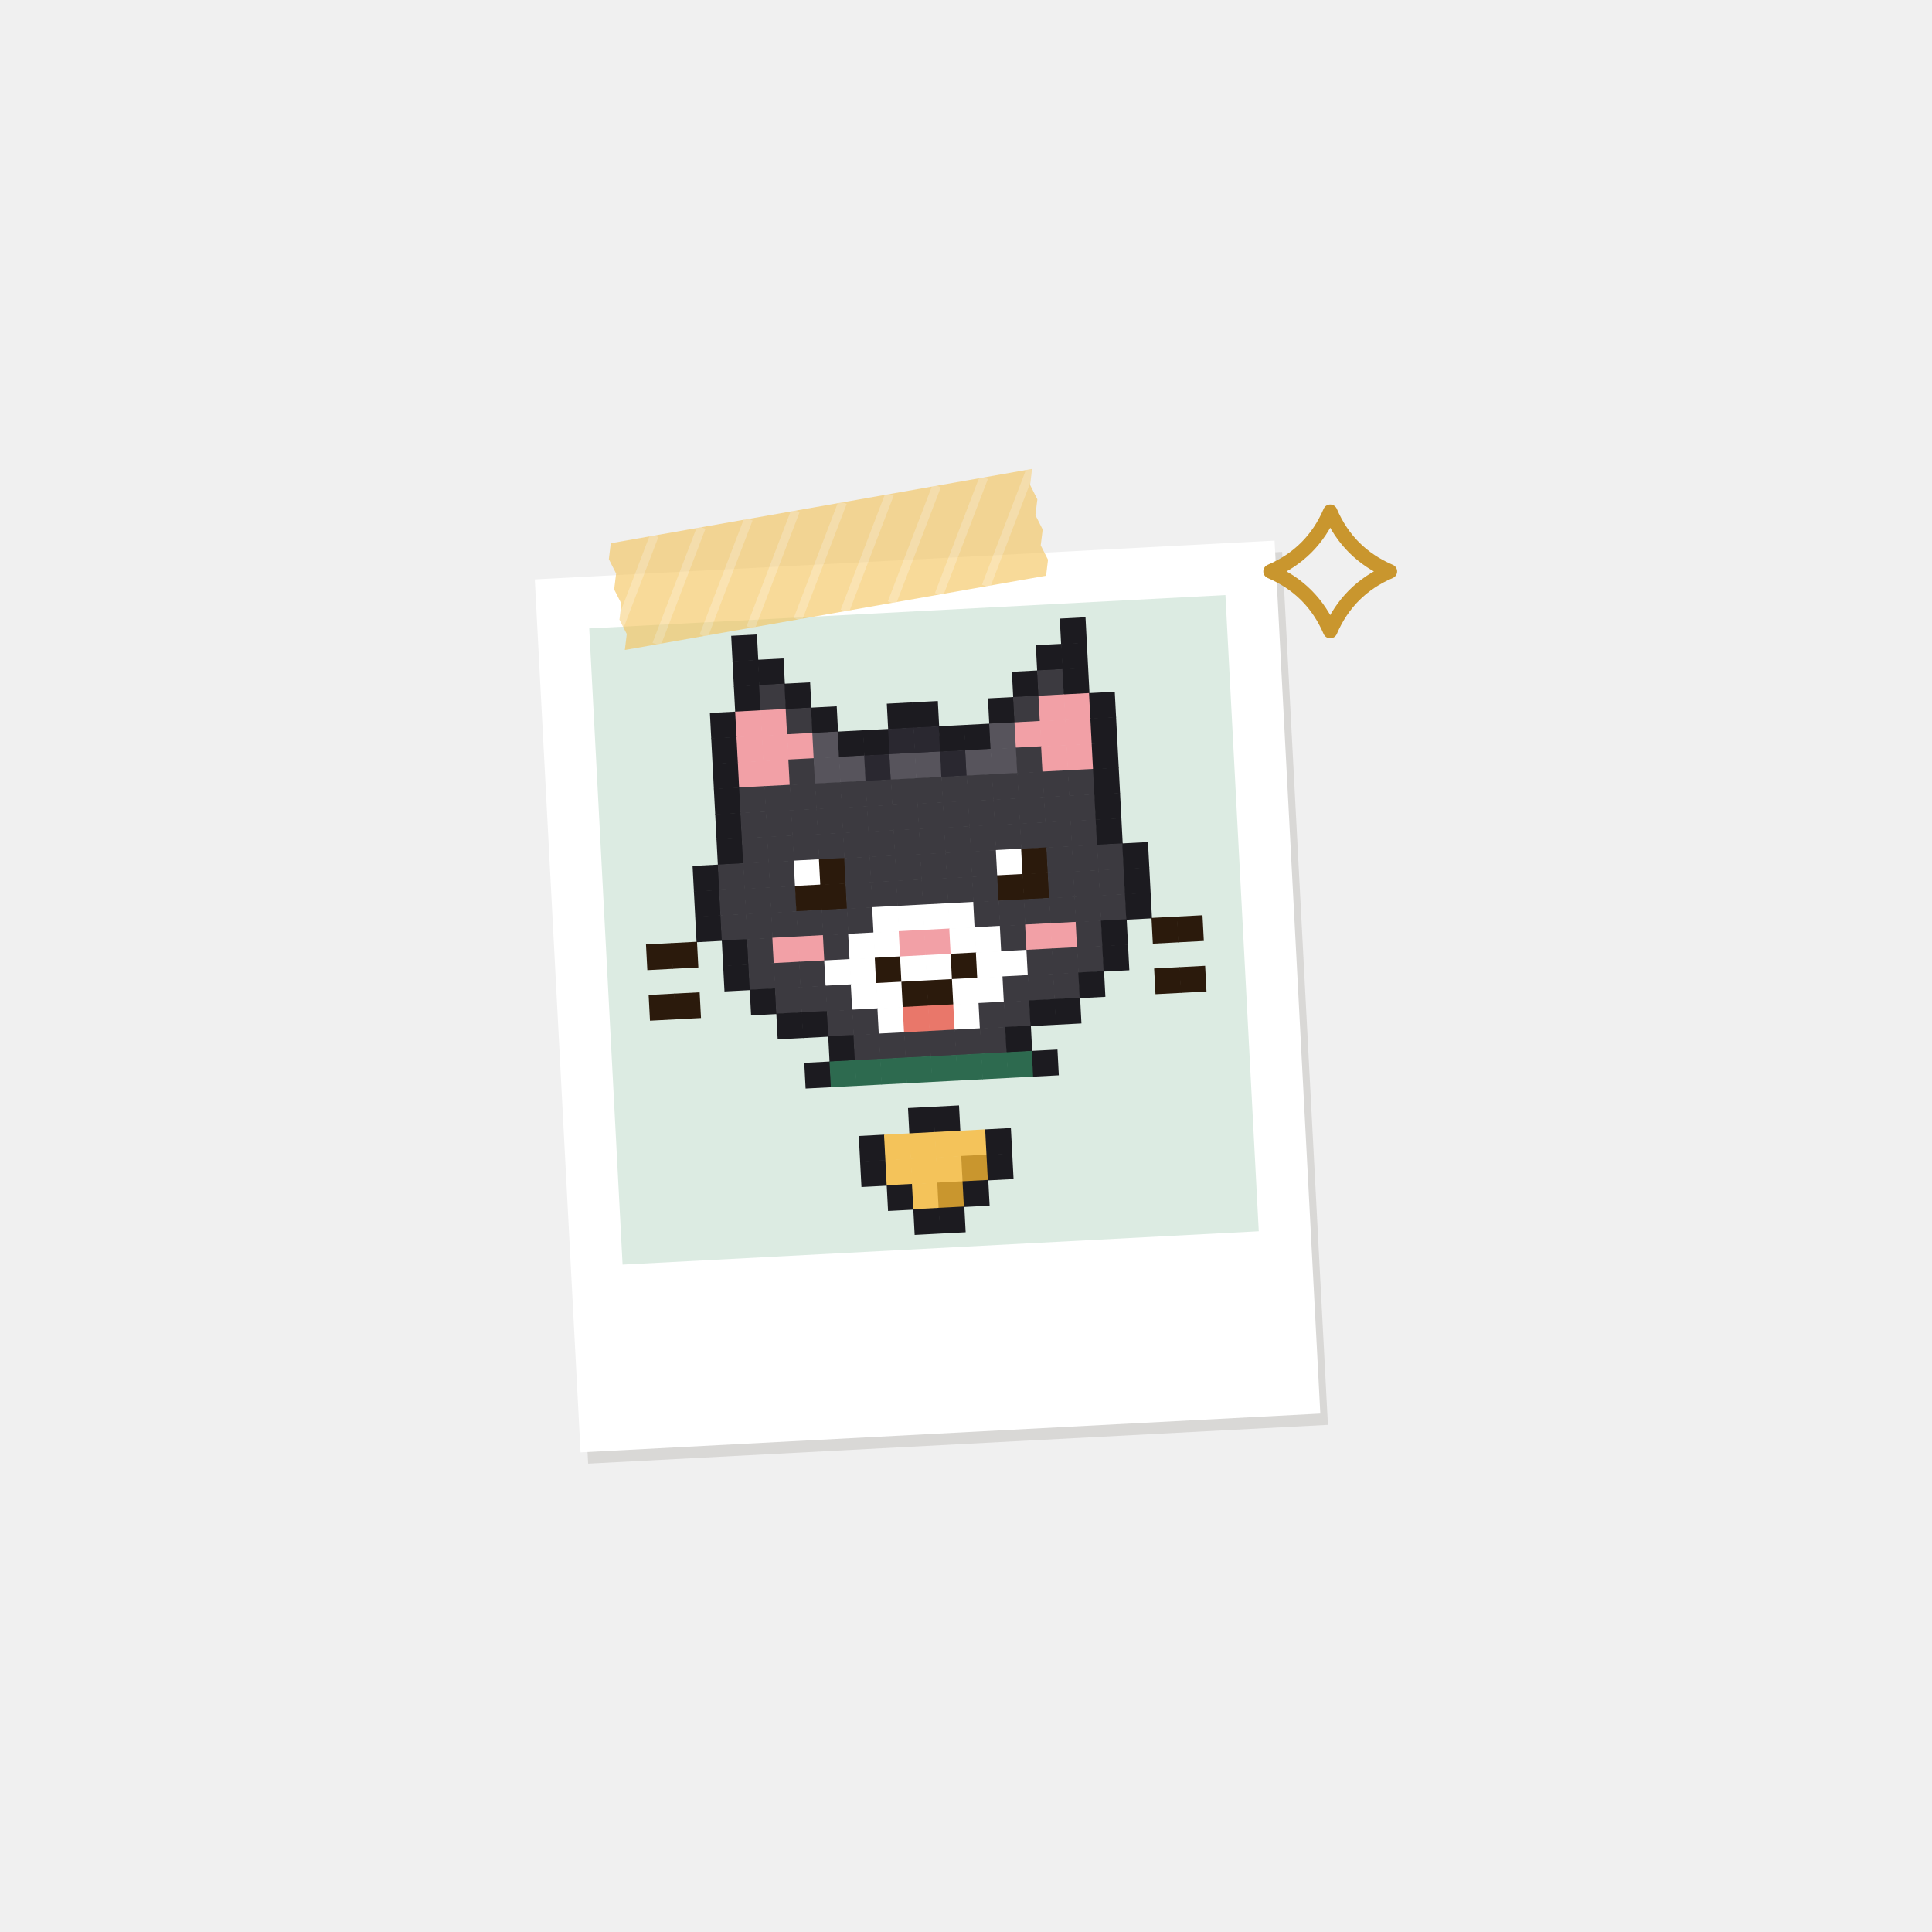
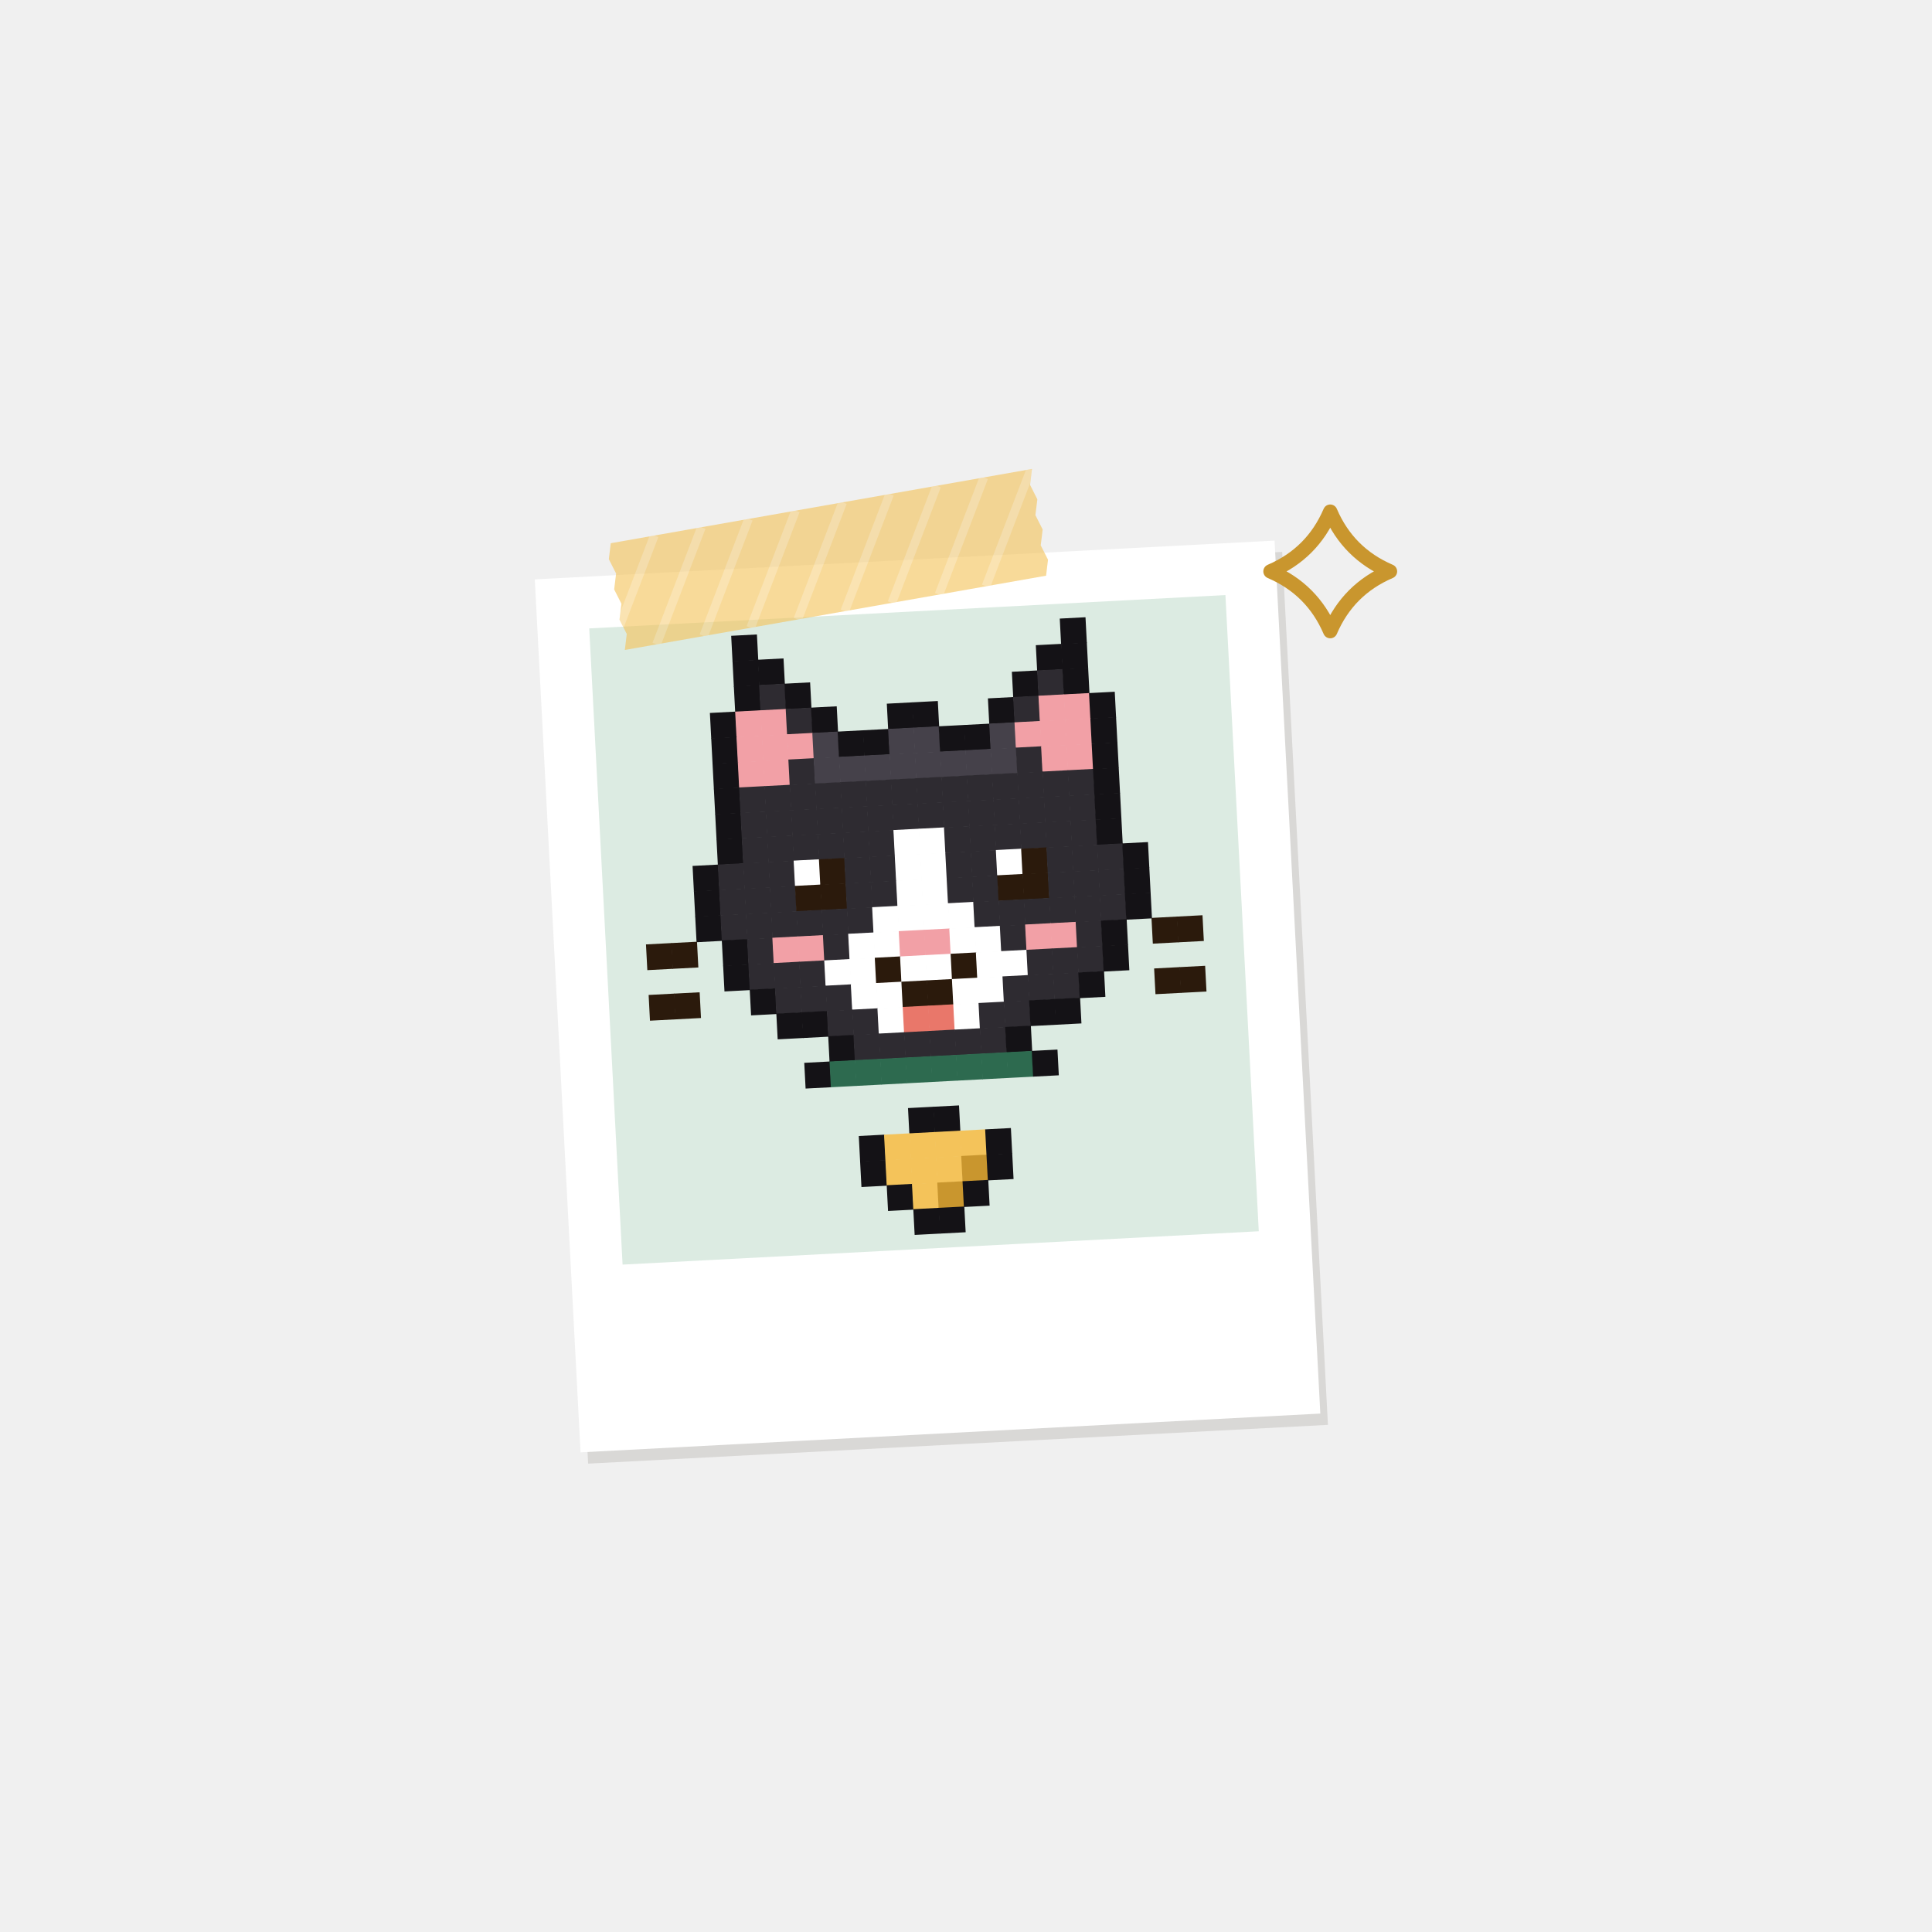
<svg xmlns="http://www.w3.org/2000/svg" width="1024" height="1024" viewBox="0 0 1024 1024">
  <g transform="translate(173.11 176.20) scale(0.61842)">
    <g transform="translate(512.0 512.0) rotate(-3)">
      <rect x="-311.4" y="-307.4" width="634.9" height="749.2" fill="#2B1F12" opacity=".12" />
      <rect x="-317.4" y="-317.4" width="634.9" height="749.2" fill="#fff" />
      <rect x="-273.0" y="-273.0" width="546.0" height="546.0" fill="#DCEBE2" />
-       <rect x="-151.842" y="-260.301" width="22.092" height="22.092" fill="#1C1B20" />
-       <rect x="130.15" y="-260.301" width="22.092" height="22.092" fill="#1C1B20" />
-       <rect x="-151.842" y="-238.609" width="22.092" height="22.092" fill="#1C1B20" />
-       <rect x="-130.15" y="-238.609" width="22.092" height="22.092" fill="#1C1B20" />
-       <rect x="108.459" y="-238.609" width="22.092" height="22.092" fill="#1C1B20" />
-       <rect x="130.15" y="-238.609" width="22.092" height="22.092" fill="#1C1B20" />
-       <rect x="-151.842" y="-216.917" width="22.092" height="22.092" fill="#1C1B20" />
-       <rect x="-130.15" y="-216.917" width="22.092" height="22.092" fill="#3C3A40" />
-       <rect x="-108.459" y="-216.917" width="22.092" height="22.092" fill="#1C1B20" />
-       <rect x="86.767" y="-216.917" width="22.092" height="22.092" fill="#1C1B20" />
-       <rect x="108.459" y="-216.917" width="22.092" height="22.092" fill="#3C3A40" />
-       <rect x="130.15" y="-216.917" width="22.092" height="22.092" fill="#1C1B20" />
-       <rect x="-173.534" y="-195.226" width="22.092" height="22.092" fill="#1C1B20" />
+       <rect x="-151.842" y="-260.301" width="22.092" height="22.092" fill="#141216" />
+       <rect x="130.15" y="-260.301" width="22.092" height="22.092" fill="#141216" />
+       <rect x="-151.842" y="-238.609" width="22.092" height="22.092" fill="#141216" />
+       <rect x="-130.15" y="-238.609" width="22.092" height="22.092" fill="#141216" />
+       <rect x="108.459" y="-238.609" width="22.092" height="22.092" fill="#141216" />
+       <rect x="130.15" y="-238.609" width="22.092" height="22.092" fill="#141216" />
+       <rect x="-151.842" y="-216.917" width="22.092" height="22.092" fill="#141216" />
+       <rect x="-130.15" y="-216.917" width="22.092" height="22.092" fill="#2E2B31" />
+       <rect x="-108.459" y="-216.917" width="22.092" height="22.092" fill="#141216" />
+       <rect x="86.767" y="-216.917" width="22.092" height="22.092" fill="#141216" />
+       <rect x="108.459" y="-216.917" width="22.092" height="22.092" fill="#2E2B31" />
+       <rect x="130.15" y="-216.917" width="22.092" height="22.092" fill="#141216" />
+       <rect x="-173.534" y="-195.226" width="22.092" height="22.092" fill="#141216" />
      <rect x="-151.842" y="-195.226" width="22.092" height="22.092" fill="#F2A0A6" />
      <rect x="-130.15" y="-195.226" width="22.092" height="22.092" fill="#F2A0A6" />
-       <rect x="-108.459" y="-195.226" width="22.092" height="22.092" fill="#3C3A40" />
-       <rect x="-86.767" y="-195.226" width="22.092" height="22.092" fill="#1C1B20" />
-       <rect x="-21.692" y="-195.226" width="22.092" height="22.092" fill="#1C1B20" />
-       <rect x="0" y="-195.226" width="22.092" height="22.092" fill="#1C1B20" />
-       <rect x="65.075" y="-195.226" width="22.092" height="22.092" fill="#1C1B20" />
-       <rect x="86.767" y="-195.226" width="22.092" height="22.092" fill="#3C3A40" />
+       <rect x="-108.459" y="-195.226" width="22.092" height="22.092" fill="#2E2B31" />
+       <rect x="-86.767" y="-195.226" width="22.092" height="22.092" fill="#141216" />
+       <rect x="-21.692" y="-195.226" width="22.092" height="22.092" fill="#141216" />
+       <rect x="0" y="-195.226" width="22.092" height="22.092" fill="#141216" />
+       <rect x="65.075" y="-195.226" width="22.092" height="22.092" fill="#141216" />
+       <rect x="86.767" y="-195.226" width="22.092" height="22.092" fill="#2E2B31" />
      <rect x="108.459" y="-195.226" width="22.092" height="22.092" fill="#F2A0A6" />
      <rect x="130.15" y="-195.226" width="22.092" height="22.092" fill="#F2A0A6" />
-       <rect x="151.842" y="-195.226" width="22.092" height="22.092" fill="#1C1B20" />
-       <rect x="-173.534" y="-173.534" width="22.092" height="22.092" fill="#1C1B20" />
+       <rect x="151.842" y="-195.226" width="22.092" height="22.092" fill="#141216" />
+       <rect x="-173.534" y="-173.534" width="22.092" height="22.092" fill="#141216" />
      <rect x="-151.842" y="-173.534" width="22.092" height="22.092" fill="#F2A0A6" />
      <rect x="-130.15" y="-173.534" width="22.092" height="22.092" fill="#F2A0A6" />
      <rect x="-108.459" y="-173.534" width="22.092" height="22.092" fill="#F2A0A6" />
-       <rect x="-86.767" y="-173.534" width="22.092" height="22.092" fill="#57545C" />
-       <rect x="-65.075" y="-173.534" width="22.092" height="22.092" fill="#1C1B20" />
-       <rect x="-43.383" y="-173.534" width="22.092" height="22.092" fill="#1C1B20" />
-       <rect x="-21.692" y="-173.534" width="22.092" height="22.092" fill="#2A2830" />
-       <rect x="0" y="-173.534" width="22.092" height="22.092" fill="#2A2830" />
-       <rect x="21.692" y="-173.534" width="22.092" height="22.092" fill="#1C1B20" />
-       <rect x="43.383" y="-173.534" width="22.092" height="22.092" fill="#1C1B20" />
-       <rect x="65.075" y="-173.534" width="22.092" height="22.092" fill="#57545C" />
+       <rect x="-86.767" y="-173.534" width="22.092" height="22.092" fill="#45414A" />
+       <rect x="-65.075" y="-173.534" width="22.092" height="22.092" fill="#141216" />
+       <rect x="-43.383" y="-173.534" width="22.092" height="22.092" fill="#141216" />
+       <rect x="-21.692" y="-173.534" width="22.092" height="22.092" fill="#45414A" />
+       <rect x="0" y="-173.534" width="22.092" height="22.092" fill="#45414A" />
+       <rect x="21.692" y="-173.534" width="22.092" height="22.092" fill="#141216" />
+       <rect x="43.383" y="-173.534" width="22.092" height="22.092" fill="#141216" />
+       <rect x="65.075" y="-173.534" width="22.092" height="22.092" fill="#45414A" />
      <rect x="86.767" y="-173.534" width="22.092" height="22.092" fill="#F2A0A6" />
      <rect x="108.459" y="-173.534" width="22.092" height="22.092" fill="#F2A0A6" />
      <rect x="130.15" y="-173.534" width="22.092" height="22.092" fill="#F2A0A6" />
-       <rect x="151.842" y="-173.534" width="22.092" height="22.092" fill="#1C1B20" />
-       <rect x="-173.534" y="-151.842" width="22.092" height="22.092" fill="#1C1B20" />
+       <rect x="151.842" y="-173.534" width="22.092" height="22.092" fill="#141216" />
+       <rect x="-173.534" y="-151.842" width="22.092" height="22.092" fill="#141216" />
      <rect x="-151.842" y="-151.842" width="22.092" height="22.092" fill="#F2A0A6" />
      <rect x="-130.15" y="-151.842" width="22.092" height="22.092" fill="#F2A0A6" />
-       <rect x="-108.459" y="-151.842" width="22.092" height="22.092" fill="#3C3A40" />
-       <rect x="-86.767" y="-151.842" width="22.092" height="22.092" fill="#57545C" />
-       <rect x="-65.075" y="-151.842" width="22.092" height="22.092" fill="#57545C" />
-       <rect x="-43.383" y="-151.842" width="22.092" height="22.092" fill="#2A2830" />
-       <rect x="-21.692" y="-151.842" width="22.092" height="22.092" fill="#57545C" />
-       <rect x="0" y="-151.842" width="22.092" height="22.092" fill="#57545C" />
-       <rect x="21.692" y="-151.842" width="22.092" height="22.092" fill="#2A2830" />
-       <rect x="43.383" y="-151.842" width="22.092" height="22.092" fill="#57545C" />
-       <rect x="65.075" y="-151.842" width="22.092" height="22.092" fill="#57545C" />
-       <rect x="86.767" y="-151.842" width="22.092" height="22.092" fill="#3C3A40" />
+       <rect x="-108.459" y="-151.842" width="22.092" height="22.092" fill="#2E2B31" />
+       <rect x="-86.767" y="-151.842" width="22.092" height="22.092" fill="#45414A" />
+       <rect x="-65.075" y="-151.842" width="22.092" height="22.092" fill="#45414A" />
+       <rect x="-43.383" y="-151.842" width="22.092" height="22.092" fill="#45414A" />
+       <rect x="-21.692" y="-151.842" width="22.092" height="22.092" fill="#45414A" />
+       <rect x="0" y="-151.842" width="22.092" height="22.092" fill="#45414A" />
+       <rect x="21.692" y="-151.842" width="22.092" height="22.092" fill="#45414A" />
+       <rect x="43.383" y="-151.842" width="22.092" height="22.092" fill="#45414A" />
+       <rect x="65.075" y="-151.842" width="22.092" height="22.092" fill="#45414A" />
+       <rect x="86.767" y="-151.842" width="22.092" height="22.092" fill="#2E2B31" />
      <rect x="108.459" y="-151.842" width="22.092" height="22.092" fill="#F2A0A6" />
      <rect x="130.15" y="-151.842" width="22.092" height="22.092" fill="#F2A0A6" />
-       <rect x="151.842" y="-151.842" width="22.092" height="22.092" fill="#1C1B20" />
-       <rect x="-173.534" y="-130.15" width="22.092" height="22.092" fill="#1C1B20" />
-       <rect x="-151.842" y="-130.15" width="22.092" height="22.092" fill="#3C3A40" />
-       <rect x="-130.15" y="-130.15" width="22.092" height="22.092" fill="#3C3A40" />
-       <rect x="-108.459" y="-130.15" width="22.092" height="22.092" fill="#3C3A40" />
-       <rect x="-86.767" y="-130.15" width="22.092" height="22.092" fill="#3C3A40" />
-       <rect x="-65.075" y="-130.15" width="22.092" height="22.092" fill="#3C3A40" />
-       <rect x="-43.383" y="-130.15" width="22.092" height="22.092" fill="#3C3A40" />
-       <rect x="-21.692" y="-130.15" width="22.092" height="22.092" fill="#3C3A40" />
-       <rect x="0" y="-130.15" width="22.092" height="22.092" fill="#3C3A40" />
-       <rect x="21.692" y="-130.15" width="22.092" height="22.092" fill="#3C3A40" />
-       <rect x="43.383" y="-130.15" width="22.092" height="22.092" fill="#3C3A40" />
-       <rect x="65.075" y="-130.15" width="22.092" height="22.092" fill="#3C3A40" />
-       <rect x="86.767" y="-130.15" width="22.092" height="22.092" fill="#3C3A40" />
-       <rect x="108.459" y="-130.15" width="22.092" height="22.092" fill="#3C3A40" />
-       <rect x="130.15" y="-130.15" width="22.092" height="22.092" fill="#3C3A40" />
-       <rect x="151.842" y="-130.15" width="22.092" height="22.092" fill="#1C1B20" />
-       <rect x="-173.534" y="-108.459" width="22.092" height="22.092" fill="#1C1B20" />
-       <rect x="-151.842" y="-108.459" width="22.092" height="22.092" fill="#3C3A40" />
-       <rect x="-130.15" y="-108.459" width="22.092" height="22.092" fill="#3C3A40" />
-       <rect x="-108.459" y="-108.459" width="22.092" height="22.092" fill="#3C3A40" />
-       <rect x="-86.767" y="-108.459" width="22.092" height="22.092" fill="#3C3A40" />
-       <rect x="-65.075" y="-108.459" width="22.092" height="22.092" fill="#3C3A40" />
-       <rect x="-43.383" y="-108.459" width="22.092" height="22.092" fill="#3C3A40" />
-       <rect x="-21.692" y="-108.459" width="22.092" height="22.092" fill="#3C3A40" />
-       <rect x="0" y="-108.459" width="22.092" height="22.092" fill="#3C3A40" />
-       <rect x="21.692" y="-108.459" width="22.092" height="22.092" fill="#3C3A40" />
-       <rect x="43.383" y="-108.459" width="22.092" height="22.092" fill="#3C3A40" />
-       <rect x="65.075" y="-108.459" width="22.092" height="22.092" fill="#3C3A40" />
-       <rect x="86.767" y="-108.459" width="22.092" height="22.092" fill="#3C3A40" />
-       <rect x="108.459" y="-108.459" width="22.092" height="22.092" fill="#3C3A40" />
-       <rect x="130.15" y="-108.459" width="22.092" height="22.092" fill="#3C3A40" />
-       <rect x="151.842" y="-108.459" width="22.092" height="22.092" fill="#1C1B20" />
-       <rect x="-173.534" y="-86.767" width="22.092" height="22.092" fill="#1C1B20" />
-       <rect x="-151.842" y="-86.767" width="22.092" height="22.092" fill="#3C3A40" />
-       <rect x="-130.15" y="-86.767" width="22.092" height="22.092" fill="#3C3A40" />
-       <rect x="-108.459" y="-86.767" width="22.092" height="22.092" fill="#3C3A40" />
-       <rect x="-86.767" y="-86.767" width="22.092" height="22.092" fill="#3C3A40" />
-       <rect x="-65.075" y="-86.767" width="22.092" height="22.092" fill="#3C3A40" />
-       <rect x="-43.383" y="-86.767" width="22.092" height="22.092" fill="#3C3A40" />
-       <rect x="-21.692" y="-86.767" width="22.092" height="22.092" fill="#3C3A40" />
-       <rect x="0" y="-86.767" width="22.092" height="22.092" fill="#3C3A40" />
-       <rect x="21.692" y="-86.767" width="22.092" height="22.092" fill="#3C3A40" />
-       <rect x="43.383" y="-86.767" width="22.092" height="22.092" fill="#3C3A40" />
-       <rect x="65.075" y="-86.767" width="22.092" height="22.092" fill="#3C3A40" />
-       <rect x="86.767" y="-86.767" width="22.092" height="22.092" fill="#3C3A40" />
-       <rect x="108.459" y="-86.767" width="22.092" height="22.092" fill="#3C3A40" />
-       <rect x="130.15" y="-86.767" width="22.092" height="22.092" fill="#3C3A40" />
-       <rect x="151.842" y="-86.767" width="22.092" height="22.092" fill="#1C1B20" />
-       <rect x="-195.226" y="-65.075" width="22.092" height="22.092" fill="#1C1B20" />
-       <rect x="-173.534" y="-65.075" width="22.092" height="22.092" fill="#3C3A40" />
-       <rect x="-151.842" y="-65.075" width="22.092" height="22.092" fill="#3C3A40" />
-       <rect x="-130.15" y="-65.075" width="22.092" height="22.092" fill="#3C3A40" />
+       <rect x="151.842" y="-151.842" width="22.092" height="22.092" fill="#141216" />
+       <rect x="-173.534" y="-130.15" width="22.092" height="22.092" fill="#141216" />
+       <rect x="-151.842" y="-130.15" width="22.092" height="22.092" fill="#2E2B31" />
+       <rect x="-130.15" y="-130.15" width="22.092" height="22.092" fill="#2E2B31" />
+       <rect x="-108.459" y="-130.15" width="22.092" height="22.092" fill="#2E2B31" />
+       <rect x="-86.767" y="-130.15" width="22.092" height="22.092" fill="#2E2B31" />
+       <rect x="-65.075" y="-130.15" width="22.092" height="22.092" fill="#2E2B31" />
+       <rect x="-43.383" y="-130.15" width="22.092" height="22.092" fill="#2E2B31" />
+       <rect x="-21.692" y="-130.15" width="22.092" height="22.092" fill="#2E2B31" />
+       <rect x="0" y="-130.15" width="22.092" height="22.092" fill="#2E2B31" />
+       <rect x="21.692" y="-130.15" width="22.092" height="22.092" fill="#2E2B31" />
+       <rect x="43.383" y="-130.15" width="22.092" height="22.092" fill="#2E2B31" />
+       <rect x="65.075" y="-130.15" width="22.092" height="22.092" fill="#2E2B31" />
+       <rect x="86.767" y="-130.15" width="22.092" height="22.092" fill="#2E2B31" />
+       <rect x="108.459" y="-130.15" width="22.092" height="22.092" fill="#2E2B31" />
+       <rect x="130.15" y="-130.15" width="22.092" height="22.092" fill="#2E2B31" />
+       <rect x="151.842" y="-130.15" width="22.092" height="22.092" fill="#141216" />
+       <rect x="-173.534" y="-108.459" width="22.092" height="22.092" fill="#141216" />
+       <rect x="-151.842" y="-108.459" width="22.092" height="22.092" fill="#2E2B31" />
+       <rect x="-130.15" y="-108.459" width="22.092" height="22.092" fill="#2E2B31" />
+       <rect x="-108.459" y="-108.459" width="22.092" height="22.092" fill="#2E2B31" />
+       <rect x="-86.767" y="-108.459" width="22.092" height="22.092" fill="#2E2B31" />
+       <rect x="-65.075" y="-108.459" width="22.092" height="22.092" fill="#2E2B31" />
+       <rect x="-43.383" y="-108.459" width="22.092" height="22.092" fill="#2E2B31" />
+       <rect x="-21.692" y="-108.459" width="22.092" height="22.092" fill="#2E2B31" />
+       <rect x="0" y="-108.459" width="22.092" height="22.092" fill="#2E2B31" />
+       <rect x="21.692" y="-108.459" width="22.092" height="22.092" fill="#2E2B31" />
+       <rect x="43.383" y="-108.459" width="22.092" height="22.092" fill="#2E2B31" />
+       <rect x="65.075" y="-108.459" width="22.092" height="22.092" fill="#2E2B31" />
+       <rect x="86.767" y="-108.459" width="22.092" height="22.092" fill="#2E2B31" />
+       <rect x="108.459" y="-108.459" width="22.092" height="22.092" fill="#2E2B31" />
+       <rect x="130.15" y="-108.459" width="22.092" height="22.092" fill="#2E2B31" />
+       <rect x="151.842" y="-108.459" width="22.092" height="22.092" fill="#141216" />
+       <rect x="-173.534" y="-86.767" width="22.092" height="22.092" fill="#141216" />
+       <rect x="-151.842" y="-86.767" width="22.092" height="22.092" fill="#2E2B31" />
+       <rect x="-130.15" y="-86.767" width="22.092" height="22.092" fill="#2E2B31" />
+       <rect x="-108.459" y="-86.767" width="22.092" height="22.092" fill="#2E2B31" />
+       <rect x="-86.767" y="-86.767" width="22.092" height="22.092" fill="#2E2B31" />
+       <rect x="-65.075" y="-86.767" width="22.092" height="22.092" fill="#2E2B31" />
+       <rect x="-43.383" y="-86.767" width="22.092" height="22.092" fill="#2E2B31" />
+       <rect x="-21.692" y="-86.767" width="22.092" height="22.092" fill="#FFFFFF" />
+       <rect x="0" y="-86.767" width="22.092" height="22.092" fill="#FFFFFF" />
+       <rect x="21.692" y="-86.767" width="22.092" height="22.092" fill="#2E2B31" />
+       <rect x="43.383" y="-86.767" width="22.092" height="22.092" fill="#2E2B31" />
+       <rect x="65.075" y="-86.767" width="22.092" height="22.092" fill="#2E2B31" />
+       <rect x="86.767" y="-86.767" width="22.092" height="22.092" fill="#2E2B31" />
+       <rect x="108.459" y="-86.767" width="22.092" height="22.092" fill="#2E2B31" />
+       <rect x="130.15" y="-86.767" width="22.092" height="22.092" fill="#2E2B31" />
+       <rect x="151.842" y="-86.767" width="22.092" height="22.092" fill="#141216" />
+       <rect x="-195.226" y="-65.075" width="22.092" height="22.092" fill="#141216" />
+       <rect x="-173.534" y="-65.075" width="22.092" height="22.092" fill="#2E2B31" />
+       <rect x="-151.842" y="-65.075" width="22.092" height="22.092" fill="#2E2B31" />
+       <rect x="-130.15" y="-65.075" width="22.092" height="22.092" fill="#2E2B31" />
      <rect x="-108.459" y="-65.075" width="22.092" height="22.092" fill="#FFFFFF" />
      <rect x="-86.767" y="-65.075" width="22.092" height="22.092" fill="#2B1A0C" />
-       <rect x="-65.075" y="-65.075" width="22.092" height="22.092" fill="#3C3A40" />
-       <rect x="-43.383" y="-65.075" width="22.092" height="22.092" fill="#3C3A40" />
-       <rect x="-21.692" y="-65.075" width="22.092" height="22.092" fill="#3C3A40" />
-       <rect x="0" y="-65.075" width="22.092" height="22.092" fill="#3C3A40" />
-       <rect x="21.692" y="-65.075" width="22.092" height="22.092" fill="#3C3A40" />
-       <rect x="43.383" y="-65.075" width="22.092" height="22.092" fill="#3C3A40" />
+       <rect x="-65.075" y="-65.075" width="22.092" height="22.092" fill="#2E2B31" />
+       <rect x="-43.383" y="-65.075" width="22.092" height="22.092" fill="#2E2B31" />
+       <rect x="-21.692" y="-65.075" width="22.092" height="22.092" fill="#FFFFFF" />
+       <rect x="0" y="-65.075" width="22.092" height="22.092" fill="#FFFFFF" />
+       <rect x="21.692" y="-65.075" width="22.092" height="22.092" fill="#2E2B31" />
+       <rect x="43.383" y="-65.075" width="22.092" height="22.092" fill="#2E2B31" />
      <rect x="65.075" y="-65.075" width="22.092" height="22.092" fill="#FFFFFF" />
      <rect x="86.767" y="-65.075" width="22.092" height="22.092" fill="#2B1A0C" />
-       <rect x="108.459" y="-65.075" width="22.092" height="22.092" fill="#3C3A40" />
-       <rect x="130.15" y="-65.075" width="22.092" height="22.092" fill="#3C3A40" />
-       <rect x="151.842" y="-65.075" width="22.092" height="22.092" fill="#3C3A40" />
-       <rect x="173.534" y="-65.075" width="22.092" height="22.092" fill="#1C1B20" />
-       <rect x="-195.226" y="-43.383" width="22.092" height="22.092" fill="#1C1B20" />
-       <rect x="-173.534" y="-43.383" width="22.092" height="22.092" fill="#3C3A40" />
-       <rect x="-151.842" y="-43.383" width="22.092" height="22.092" fill="#3C3A40" />
-       <rect x="-130.15" y="-43.383" width="22.092" height="22.092" fill="#3C3A40" />
+       <rect x="108.459" y="-65.075" width="22.092" height="22.092" fill="#2E2B31" />
+       <rect x="130.15" y="-65.075" width="22.092" height="22.092" fill="#2E2B31" />
+       <rect x="151.842" y="-65.075" width="22.092" height="22.092" fill="#2E2B31" />
+       <rect x="173.534" y="-65.075" width="22.092" height="22.092" fill="#141216" />
+       <rect x="-195.226" y="-43.383" width="22.092" height="22.092" fill="#141216" />
+       <rect x="-173.534" y="-43.383" width="22.092" height="22.092" fill="#2E2B31" />
+       <rect x="-151.842" y="-43.383" width="22.092" height="22.092" fill="#2E2B31" />
+       <rect x="-130.15" y="-43.383" width="22.092" height="22.092" fill="#2E2B31" />
      <rect x="-108.459" y="-43.383" width="22.092" height="22.092" fill="#2B1A0C" />
      <rect x="-86.767" y="-43.383" width="22.092" height="22.092" fill="#2B1A0C" />
-       <rect x="-65.075" y="-43.383" width="22.092" height="22.092" fill="#3C3A40" />
-       <rect x="-43.383" y="-43.383" width="22.092" height="22.092" fill="#3C3A40" />
-       <rect x="-21.692" y="-43.383" width="22.092" height="22.092" fill="#3C3A40" />
-       <rect x="0" y="-43.383" width="22.092" height="22.092" fill="#3C3A40" />
-       <rect x="21.692" y="-43.383" width="22.092" height="22.092" fill="#3C3A40" />
-       <rect x="43.383" y="-43.383" width="22.092" height="22.092" fill="#3C3A40" />
+       <rect x="-65.075" y="-43.383" width="22.092" height="22.092" fill="#2E2B31" />
+       <rect x="-43.383" y="-43.383" width="22.092" height="22.092" fill="#2E2B31" />
+       <rect x="-21.692" y="-43.383" width="22.092" height="22.092" fill="#FFFFFF" />
+       <rect x="0" y="-43.383" width="22.092" height="22.092" fill="#FFFFFF" />
+       <rect x="21.692" y="-43.383" width="22.092" height="22.092" fill="#2E2B31" />
+       <rect x="43.383" y="-43.383" width="22.092" height="22.092" fill="#2E2B31" />
      <rect x="65.075" y="-43.383" width="22.092" height="22.092" fill="#2B1A0C" />
      <rect x="86.767" y="-43.383" width="22.092" height="22.092" fill="#2B1A0C" />
-       <rect x="108.459" y="-43.383" width="22.092" height="22.092" fill="#3C3A40" />
-       <rect x="130.15" y="-43.383" width="22.092" height="22.092" fill="#3C3A40" />
-       <rect x="151.842" y="-43.383" width="22.092" height="22.092" fill="#3C3A40" />
-       <rect x="173.534" y="-43.383" width="22.092" height="22.092" fill="#1C1B20" />
-       <rect x="-195.226" y="-21.692" width="22.092" height="22.092" fill="#1C1B20" />
-       <rect x="-173.534" y="-21.692" width="22.092" height="22.092" fill="#3C3A40" />
-       <rect x="-151.842" y="-21.692" width="22.092" height="22.092" fill="#3C3A40" />
-       <rect x="-130.15" y="-21.692" width="22.092" height="22.092" fill="#3C3A40" />
-       <rect x="-108.459" y="-21.692" width="22.092" height="22.092" fill="#3C3A40" />
-       <rect x="-86.767" y="-21.692" width="22.092" height="22.092" fill="#3C3A40" />
-       <rect x="-65.075" y="-21.692" width="22.092" height="22.092" fill="#3C3A40" />
+       <rect x="108.459" y="-43.383" width="22.092" height="22.092" fill="#2E2B31" />
+       <rect x="130.15" y="-43.383" width="22.092" height="22.092" fill="#2E2B31" />
+       <rect x="151.842" y="-43.383" width="22.092" height="22.092" fill="#2E2B31" />
+       <rect x="173.534" y="-43.383" width="22.092" height="22.092" fill="#141216" />
+       <rect x="-195.226" y="-21.692" width="22.092" height="22.092" fill="#141216" />
+       <rect x="-173.534" y="-21.692" width="22.092" height="22.092" fill="#2E2B31" />
+       <rect x="-151.842" y="-21.692" width="22.092" height="22.092" fill="#2E2B31" />
+       <rect x="-130.15" y="-21.692" width="22.092" height="22.092" fill="#2E2B31" />
+       <rect x="-108.459" y="-21.692" width="22.092" height="22.092" fill="#2E2B31" />
+       <rect x="-86.767" y="-21.692" width="22.092" height="22.092" fill="#2E2B31" />
+       <rect x="-65.075" y="-21.692" width="22.092" height="22.092" fill="#2E2B31" />
      <rect x="-43.383" y="-21.692" width="22.092" height="22.092" fill="#FFFFFF" />
      <rect x="-21.692" y="-21.692" width="22.092" height="22.092" fill="#FFFFFF" />
      <rect x="0" y="-21.692" width="22.092" height="22.092" fill="#FFFFFF" />
      <rect x="21.692" y="-21.692" width="22.092" height="22.092" fill="#FFFFFF" />
-       <rect x="43.383" y="-21.692" width="22.092" height="22.092" fill="#3C3A40" />
-       <rect x="65.075" y="-21.692" width="22.092" height="22.092" fill="#3C3A40" />
-       <rect x="86.767" y="-21.692" width="22.092" height="22.092" fill="#3C3A40" />
-       <rect x="108.459" y="-21.692" width="22.092" height="22.092" fill="#3C3A40" />
-       <rect x="130.15" y="-21.692" width="22.092" height="22.092" fill="#3C3A40" />
-       <rect x="151.842" y="-21.692" width="22.092" height="22.092" fill="#3C3A40" />
-       <rect x="173.534" y="-21.692" width="22.092" height="22.092" fill="#1C1B20" />
+       <rect x="43.383" y="-21.692" width="22.092" height="22.092" fill="#2E2B31" />
+       <rect x="65.075" y="-21.692" width="22.092" height="22.092" fill="#2E2B31" />
+       <rect x="86.767" y="-21.692" width="22.092" height="22.092" fill="#2E2B31" />
+       <rect x="108.459" y="-21.692" width="22.092" height="22.092" fill="#2E2B31" />
+       <rect x="130.15" y="-21.692" width="22.092" height="22.092" fill="#2E2B31" />
+       <rect x="151.842" y="-21.692" width="22.092" height="22.092" fill="#2E2B31" />
+       <rect x="173.534" y="-21.692" width="22.092" height="22.092" fill="#141216" />
      <rect x="-238.609" y="0" width="22.092" height="22.092" fill="#2B1A0C" />
      <rect x="-216.917" y="0" width="22.092" height="22.092" fill="#2B1A0C" />
-       <rect x="-173.534" y="0" width="22.092" height="22.092" fill="#1C1B20" />
-       <rect x="-151.842" y="0" width="22.092" height="22.092" fill="#3C3A40" />
+       <rect x="-173.534" y="0" width="22.092" height="22.092" fill="#141216" />
+       <rect x="-151.842" y="0" width="22.092" height="22.092" fill="#2E2B31" />
      <rect x="-130.15" y="0" width="22.092" height="22.092" fill="#F2A0A6" />
      <rect x="-108.459" y="0" width="22.092" height="22.092" fill="#F2A0A6" />
-       <rect x="-86.767" y="0" width="22.092" height="22.092" fill="#3C3A40" />
+       <rect x="-86.767" y="0" width="22.092" height="22.092" fill="#2E2B31" />
      <rect x="-65.075" y="0" width="22.092" height="22.092" fill="#FFFFFF" />
      <rect x="-43.383" y="0" width="22.092" height="22.092" fill="#FFFFFF" />
      <rect x="-21.692" y="0" width="22.092" height="22.092" fill="#F2A0A6" />
      <rect x="0" y="0" width="22.092" height="22.092" fill="#F2A0A6" />
      <rect x="21.692" y="0" width="22.092" height="22.092" fill="#FFFFFF" />
      <rect x="43.383" y="0" width="22.092" height="22.092" fill="#FFFFFF" />
-       <rect x="65.075" y="0" width="22.092" height="22.092" fill="#3C3A40" />
+       <rect x="65.075" y="0" width="22.092" height="22.092" fill="#2E2B31" />
      <rect x="86.767" y="0" width="22.092" height="22.092" fill="#F2A0A6" />
      <rect x="108.459" y="0" width="22.092" height="22.092" fill="#F2A0A6" />
-       <rect x="130.15" y="0" width="22.092" height="22.092" fill="#3C3A40" />
-       <rect x="151.842" y="0" width="22.092" height="22.092" fill="#1C1B20" />
+       <rect x="130.15" y="0" width="22.092" height="22.092" fill="#2E2B31" />
+       <rect x="151.842" y="0" width="22.092" height="22.092" fill="#141216" />
      <rect x="195.226" y="0" width="22.092" height="22.092" fill="#2B1A0C" />
      <rect x="216.917" y="0" width="22.092" height="22.092" fill="#2B1A0C" />
-       <rect x="-173.534" y="21.692" width="22.092" height="22.092" fill="#1C1B20" />
-       <rect x="-151.842" y="21.692" width="22.092" height="22.092" fill="#3C3A40" />
-       <rect x="-130.15" y="21.692" width="22.092" height="22.092" fill="#3C3A40" />
-       <rect x="-108.459" y="21.692" width="22.092" height="22.092" fill="#3C3A40" />
+       <rect x="-173.534" y="21.692" width="22.092" height="22.092" fill="#141216" />
+       <rect x="-151.842" y="21.692" width="22.092" height="22.092" fill="#2E2B31" />
+       <rect x="-130.15" y="21.692" width="22.092" height="22.092" fill="#2E2B31" />
+       <rect x="-108.459" y="21.692" width="22.092" height="22.092" fill="#2E2B31" />
      <rect x="-86.767" y="21.692" width="22.092" height="22.092" fill="#FFFFFF" />
      <rect x="-65.075" y="21.692" width="22.092" height="22.092" fill="#FFFFFF" />
      <rect x="-43.383" y="21.692" width="22.092" height="22.092" fill="#2B1A0C" />
      <rect x="-21.692" y="21.692" width="22.092" height="22.092" fill="#FFFFFF" />
      <rect x="0" y="21.692" width="22.092" height="22.092" fill="#FFFFFF" />
      <rect x="21.692" y="21.692" width="22.092" height="22.092" fill="#2B1A0C" />
      <rect x="43.383" y="21.692" width="22.092" height="22.092" fill="#FFFFFF" />
      <rect x="65.075" y="21.692" width="22.092" height="22.092" fill="#FFFFFF" />
-       <rect x="86.767" y="21.692" width="22.092" height="22.092" fill="#3C3A40" />
-       <rect x="108.459" y="21.692" width="22.092" height="22.092" fill="#3C3A40" />
-       <rect x="130.15" y="21.692" width="22.092" height="22.092" fill="#3C3A40" />
-       <rect x="151.842" y="21.692" width="22.092" height="22.092" fill="#1C1B20" />
+       <rect x="86.767" y="21.692" width="22.092" height="22.092" fill="#2E2B31" />
+       <rect x="108.459" y="21.692" width="22.092" height="22.092" fill="#2E2B31" />
+       <rect x="130.15" y="21.692" width="22.092" height="22.092" fill="#2E2B31" />
+       <rect x="151.842" y="21.692" width="22.092" height="22.092" fill="#141216" />
      <rect x="-238.609" y="43.383" width="22.092" height="22.092" fill="#2B1A0C" />
      <rect x="-216.917" y="43.383" width="22.092" height="22.092" fill="#2B1A0C" />
-       <rect x="-151.842" y="43.383" width="22.092" height="22.092" fill="#1C1B20" />
-       <rect x="-130.15" y="43.383" width="22.092" height="22.092" fill="#3C3A40" />
-       <rect x="-108.459" y="43.383" width="22.092" height="22.092" fill="#3C3A40" />
-       <rect x="-86.767" y="43.383" width="22.092" height="22.092" fill="#3C3A40" />
+       <rect x="-151.842" y="43.383" width="22.092" height="22.092" fill="#141216" />
+       <rect x="-130.15" y="43.383" width="22.092" height="22.092" fill="#2E2B31" />
+       <rect x="-108.459" y="43.383" width="22.092" height="22.092" fill="#2E2B31" />
+       <rect x="-86.767" y="43.383" width="22.092" height="22.092" fill="#2E2B31" />
      <rect x="-65.075" y="43.383" width="22.092" height="22.092" fill="#FFFFFF" />
      <rect x="-43.383" y="43.383" width="22.092" height="22.092" fill="#FFFFFF" />
      <rect x="-21.692" y="43.383" width="22.092" height="22.092" fill="#2B1A0C" />
      <rect x="0" y="43.383" width="22.092" height="22.092" fill="#2B1A0C" />
      <rect x="21.692" y="43.383" width="22.092" height="22.092" fill="#FFFFFF" />
      <rect x="43.383" y="43.383" width="22.092" height="22.092" fill="#FFFFFF" />
-       <rect x="65.075" y="43.383" width="22.092" height="22.092" fill="#3C3A40" />
-       <rect x="86.767" y="43.383" width="22.092" height="22.092" fill="#3C3A40" />
-       <rect x="108.459" y="43.383" width="22.092" height="22.092" fill="#3C3A40" />
-       <rect x="130.15" y="43.383" width="22.092" height="22.092" fill="#1C1B20" />
+       <rect x="65.075" y="43.383" width="22.092" height="22.092" fill="#2E2B31" />
+       <rect x="86.767" y="43.383" width="22.092" height="22.092" fill="#2E2B31" />
+       <rect x="108.459" y="43.383" width="22.092" height="22.092" fill="#2E2B31" />
+       <rect x="130.15" y="43.383" width="22.092" height="22.092" fill="#141216" />
      <rect x="195.226" y="43.383" width="22.092" height="22.092" fill="#2B1A0C" />
      <rect x="216.917" y="43.383" width="22.092" height="22.092" fill="#2B1A0C" />
-       <rect x="-130.15" y="65.075" width="22.092" height="22.092" fill="#1C1B20" />
-       <rect x="-108.459" y="65.075" width="22.092" height="22.092" fill="#1C1B20" />
-       <rect x="-86.767" y="65.075" width="22.092" height="22.092" fill="#3C3A40" />
-       <rect x="-65.075" y="65.075" width="22.092" height="22.092" fill="#3C3A40" />
+       <rect x="-130.15" y="65.075" width="22.092" height="22.092" fill="#141216" />
+       <rect x="-108.459" y="65.075" width="22.092" height="22.092" fill="#141216" />
+       <rect x="-86.767" y="65.075" width="22.092" height="22.092" fill="#2E2B31" />
+       <rect x="-65.075" y="65.075" width="22.092" height="22.092" fill="#2E2B31" />
      <rect x="-43.383" y="65.075" width="22.092" height="22.092" fill="#FFFFFF" />
      <rect x="-21.692" y="65.075" width="22.092" height="22.092" fill="#E9776A" />
      <rect x="0" y="65.075" width="22.092" height="22.092" fill="#E9776A" />
      <rect x="21.692" y="65.075" width="22.092" height="22.092" fill="#FFFFFF" />
-       <rect x="43.383" y="65.075" width="22.092" height="22.092" fill="#3C3A40" />
-       <rect x="65.075" y="65.075" width="22.092" height="22.092" fill="#3C3A40" />
-       <rect x="86.767" y="65.075" width="22.092" height="22.092" fill="#1C1B20" />
-       <rect x="108.459" y="65.075" width="22.092" height="22.092" fill="#1C1B20" />
-       <rect x="-86.767" y="86.767" width="22.092" height="22.092" fill="#1C1B20" />
-       <rect x="-65.075" y="86.767" width="22.092" height="22.092" fill="#3C3A40" />
-       <rect x="-43.383" y="86.767" width="22.092" height="22.092" fill="#3C3A40" />
-       <rect x="-21.692" y="86.767" width="22.092" height="22.092" fill="#3C3A40" />
-       <rect x="0" y="86.767" width="22.092" height="22.092" fill="#3C3A40" />
-       <rect x="21.692" y="86.767" width="22.092" height="22.092" fill="#3C3A40" />
-       <rect x="43.383" y="86.767" width="22.092" height="22.092" fill="#3C3A40" />
-       <rect x="65.075" y="86.767" width="22.092" height="22.092" fill="#1C1B20" />
-       <rect x="-108.459" y="108.459" width="22.092" height="22.092" fill="#1C1B20" />
+       <rect x="43.383" y="65.075" width="22.092" height="22.092" fill="#2E2B31" />
+       <rect x="65.075" y="65.075" width="22.092" height="22.092" fill="#2E2B31" />
+       <rect x="86.767" y="65.075" width="22.092" height="22.092" fill="#141216" />
+       <rect x="108.459" y="65.075" width="22.092" height="22.092" fill="#141216" />
+       <rect x="-86.767" y="86.767" width="22.092" height="22.092" fill="#141216" />
+       <rect x="-65.075" y="86.767" width="22.092" height="22.092" fill="#2E2B31" />
+       <rect x="-43.383" y="86.767" width="22.092" height="22.092" fill="#2E2B31" />
+       <rect x="-21.692" y="86.767" width="22.092" height="22.092" fill="#2E2B31" />
+       <rect x="0" y="86.767" width="22.092" height="22.092" fill="#2E2B31" />
+       <rect x="21.692" y="86.767" width="22.092" height="22.092" fill="#2E2B31" />
+       <rect x="43.383" y="86.767" width="22.092" height="22.092" fill="#2E2B31" />
+       <rect x="65.075" y="86.767" width="22.092" height="22.092" fill="#141216" />
+       <rect x="-108.459" y="108.459" width="22.092" height="22.092" fill="#141216" />
      <rect x="-86.767" y="108.459" width="22.092" height="22.092" fill="#2D6A4F" />
      <rect x="-65.075" y="108.459" width="22.092" height="22.092" fill="#2D6A4F" />
      <rect x="-43.383" y="108.459" width="22.092" height="22.092" fill="#2D6A4F" />
      <rect x="-21.692" y="108.459" width="22.092" height="22.092" fill="#2D6A4F" />
      <rect x="0" y="108.459" width="22.092" height="22.092" fill="#2D6A4F" />
      <rect x="21.692" y="108.459" width="22.092" height="22.092" fill="#2D6A4F" />
      <rect x="43.383" y="108.459" width="22.092" height="22.092" fill="#2D6A4F" />
      <rect x="65.075" y="108.459" width="22.092" height="22.092" fill="#2D6A4F" />
-       <rect x="86.767" y="108.459" width="22.092" height="22.092" fill="#1C1B20" />
-       <rect x="-21.692" y="151.842" width="22.092" height="22.092" fill="#1C1B20" />
-       <rect x="0" y="151.842" width="22.092" height="22.092" fill="#1C1B20" />
-       <rect x="-65.075" y="173.534" width="22.092" height="22.092" fill="#1C1B20" />
+       <rect x="86.767" y="108.459" width="22.092" height="22.092" fill="#141216" />
+       <rect x="-21.692" y="151.842" width="22.092" height="22.092" fill="#141216" />
+       <rect x="0" y="151.842" width="22.092" height="22.092" fill="#141216" />
+       <rect x="-65.075" y="173.534" width="22.092" height="22.092" fill="#141216" />
      <rect x="-43.383" y="173.534" width="22.092" height="22.092" fill="#F4C35A" />
      <rect x="-21.692" y="173.534" width="22.092" height="22.092" fill="#F4C35A" />
      <rect x="0" y="173.534" width="22.092" height="22.092" fill="#F4C35A" />
      <rect x="21.692" y="173.534" width="22.092" height="22.092" fill="#F4C35A" />
-       <rect x="43.383" y="173.534" width="22.092" height="22.092" fill="#1C1B20" />
-       <rect x="-65.075" y="195.226" width="22.092" height="22.092" fill="#1C1B20" />
+       <rect x="43.383" y="173.534" width="22.092" height="22.092" fill="#141216" />
+       <rect x="-65.075" y="195.226" width="22.092" height="22.092" fill="#141216" />
      <rect x="-43.383" y="195.226" width="22.092" height="22.092" fill="#F4C35A" />
      <rect x="-21.692" y="195.226" width="22.092" height="22.092" fill="#F4C35A" />
      <rect x="0" y="195.226" width="22.092" height="22.092" fill="#F4C35A" />
      <rect x="21.692" y="195.226" width="22.092" height="22.092" fill="#C9962E" />
-       <rect x="43.383" y="195.226" width="22.092" height="22.092" fill="#1C1B20" />
-       <rect x="-43.383" y="216.917" width="22.092" height="22.092" fill="#1C1B20" />
+       <rect x="43.383" y="195.226" width="22.092" height="22.092" fill="#141216" />
+       <rect x="-43.383" y="216.917" width="22.092" height="22.092" fill="#141216" />
      <rect x="-21.692" y="216.917" width="22.092" height="22.092" fill="#F4C35A" />
      <rect x="0" y="216.917" width="22.092" height="22.092" fill="#C9962E" />
-       <rect x="21.692" y="216.917" width="22.092" height="22.092" fill="#1C1B20" />
-       <rect x="-21.692" y="238.609" width="22.092" height="22.092" fill="#1C1B20" />
-       <rect x="0" y="238.609" width="22.092" height="22.092" fill="#1C1B20" />
+       <rect x="21.692" y="216.917" width="22.092" height="22.092" fill="#141216" />
+       <rect x="-21.692" y="238.609" width="22.092" height="22.092" fill="#141216" />
+       <rect x="0" y="238.609" width="22.092" height="22.092" fill="#141216" />
    </g>
    <g transform="translate(430.08 194.56) rotate(-10)" opacity="0.62">
      <clipPath id="tp24465">
        <path d="M-184.3,-46.1 L184.3,-46.1 L185.3,-46.1 L181.3,-32.9 L185.3,-19.7 L181.3,-6.6 L185.3,6.6 L181.3,19.7 L185.3,32.9 L181.3,46.1 L-184.3,46.1 L-185.3,46.1 L-181.3,32.9 L-185.3,19.7 L-181.3,6.6 L-185.3,-6.6 L-181.3,-19.7 L-185.3,-32.9 L-181.3,-46.1 Z" />
      </clipPath>
      <path d="M-184.3,-46.1 L184.3,-46.1 L185.3,-46.1 L181.3,-32.9 L185.3,-19.7 L181.3,-6.6 L185.3,6.6 L181.3,19.7 L185.3,32.9 L181.3,46.1 L-184.3,46.1 L-185.3,46.1 L-181.3,32.9 L-185.3,19.7 L-181.3,6.6 L-185.3,-6.6 L-181.3,-19.7 L-185.3,-32.9 L-181.3,-46.1 Z" fill="#F4C35A" />
      <g clip-path="url(#tp24465)">
        <line x1="-143.4" y1="-46.08" x2="-198.7" y2="46.08" stroke="#FFFFFF" stroke-width="7.4" opacity=".25" />
        <line x1="-102.4" y1="-46.08" x2="-157.7" y2="46.08" stroke="#FFFFFF" stroke-width="7.4" opacity=".25" />
        <line x1="-61.4" y1="-46.08" x2="-116.7" y2="46.08" stroke="#FFFFFF" stroke-width="7.4" opacity=".25" />
        <line x1="-20.5" y1="-46.08" x2="-75.8" y2="46.08" stroke="#FFFFFF" stroke-width="7.4" opacity=".25" />
        <line x1="20.5" y1="-46.08" x2="-34.8" y2="46.08" stroke="#FFFFFF" stroke-width="7.4" opacity=".25" />
        <line x1="61.4" y1="-46.08" x2="6.1" y2="46.08" stroke="#FFFFFF" stroke-width="7.4" opacity=".25" />
        <line x1="102.4" y1="-46.08" x2="47.1" y2="46.08" stroke="#FFFFFF" stroke-width="7.4" opacity=".25" />
        <line x1="143.4" y1="-46.08" x2="88.1" y2="46.08" stroke="#FFFFFF" stroke-width="7.4" opacity=".25" />
        <line x1="184.3" y1="-46.08" x2="129.0" y2="46.08" stroke="#FFFFFF" stroke-width="7.4" opacity=".25" />
      </g>
    </g>
    <path d="M860.16,153.6 Q875.52,189.44 911.36,204.8 Q875.52,220.16 860.16,256.0 Q844.8,220.16 808.96,204.8 Q844.8,189.44 860.16,153.6 Z" fill="none" stroke="#C9962E" stroke-width="12.288" stroke-linejoin="round" />
  </g>
</svg>
